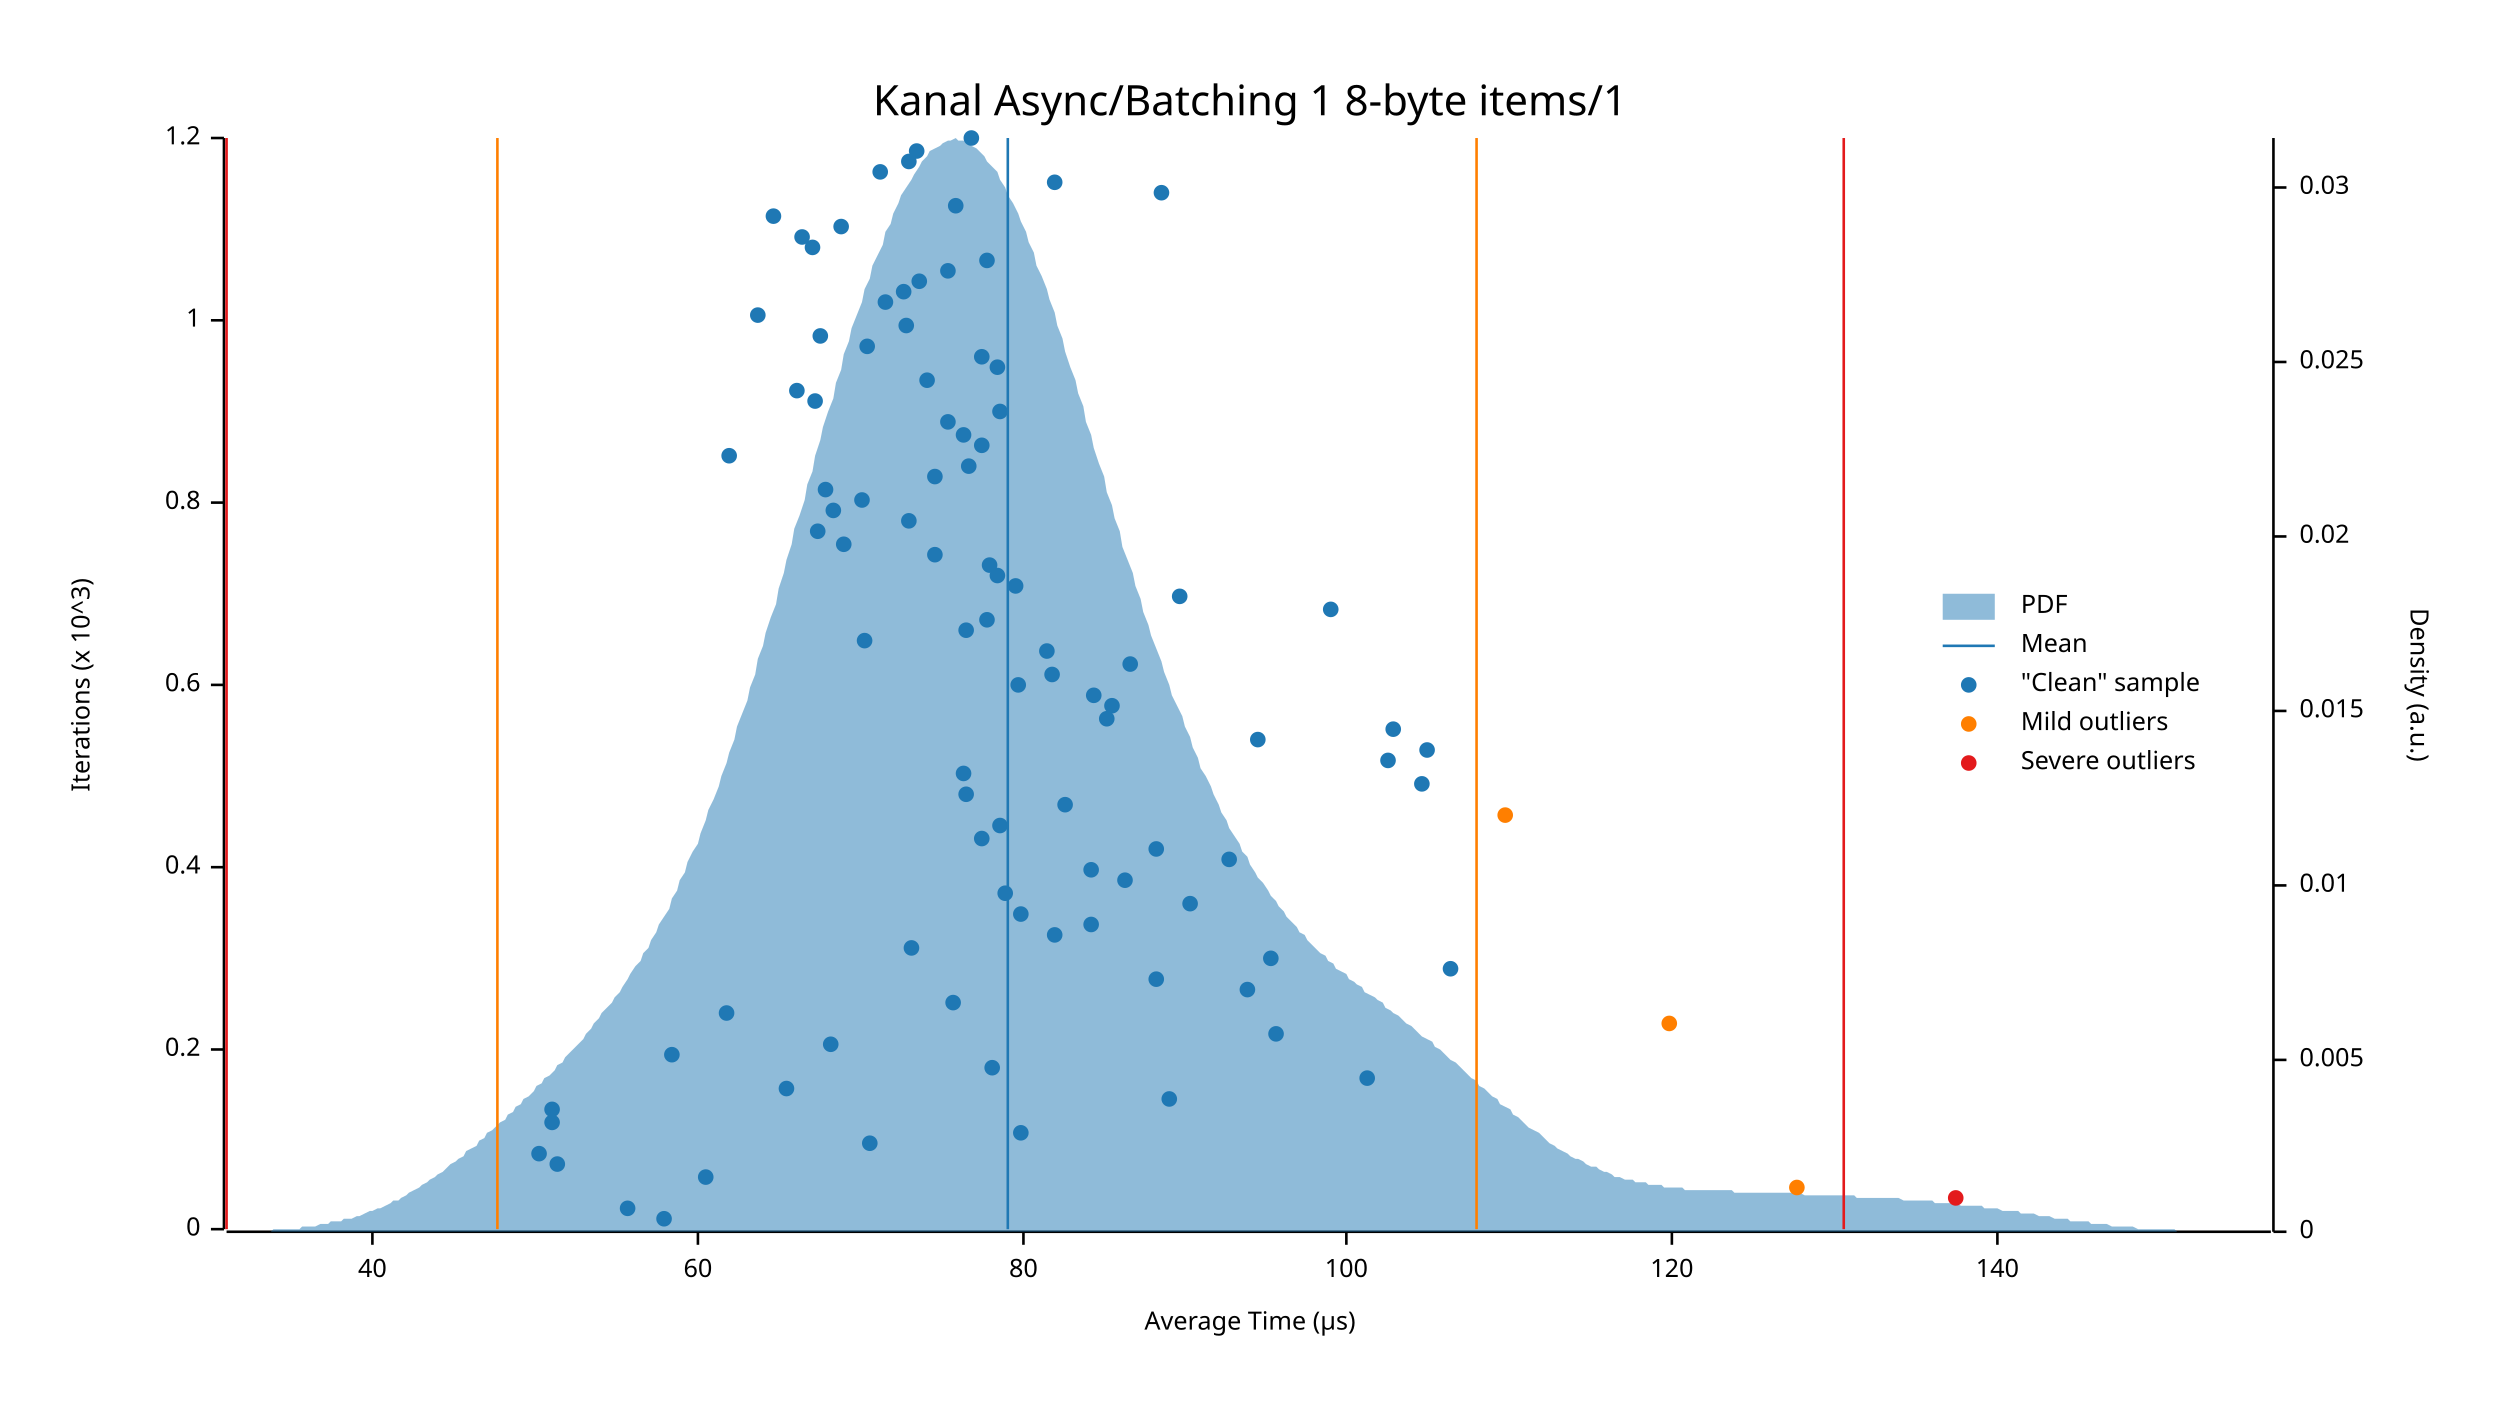
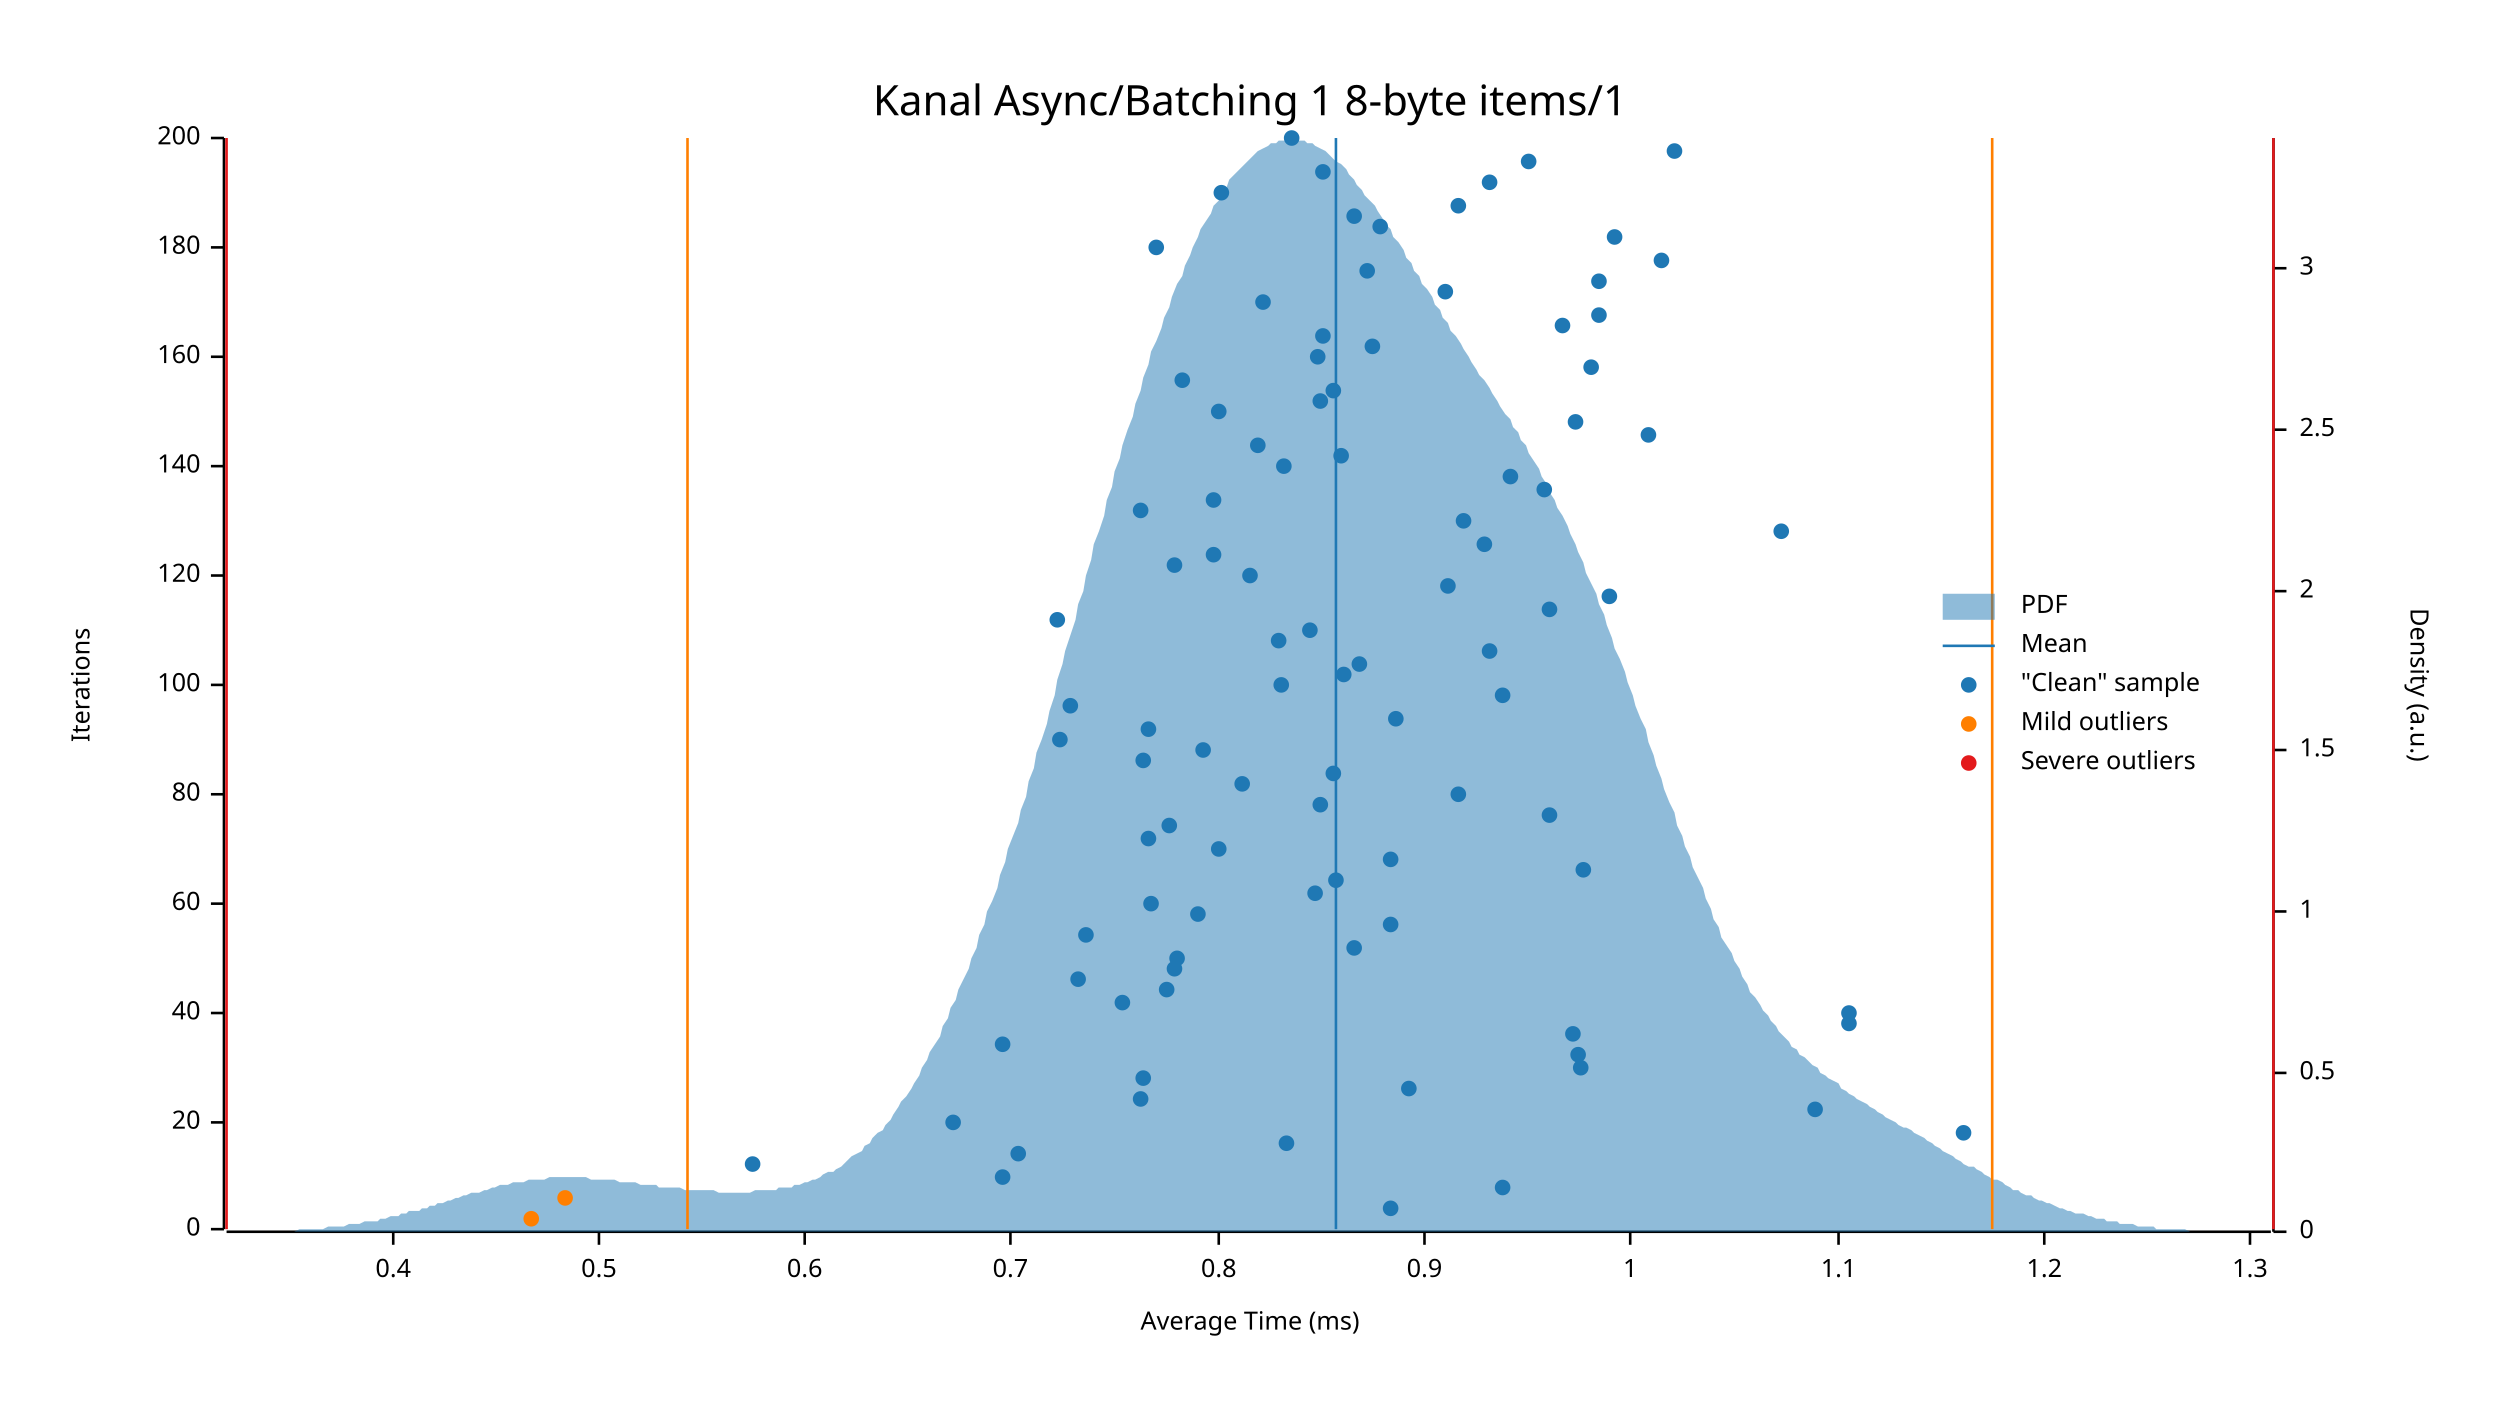
<svg xmlns="http://www.w3.org/2000/svg" width="960" height="540" viewBox="0 0 960 540">
  <text x="480" y="32" dy="0.76em" text-anchor="middle" font-family="sans-serif" font-size="16.129" opacity="1" fill="#000000">
Kanal Async/Batching 1 8-byte items/1
</text>
  <text x="27" y="263" dy="0.76em" text-anchor="middle" font-family="sans-serif" font-size="9.677" opacity="1" fill="#000000" transform="rotate(270, 27, 263)">
- Iterations (x 10^3)
+ Iterations
</text>
  <text x="480" y="513" dy="-0.5ex" text-anchor="middle" font-family="sans-serif" font-size="9.677" opacity="1" fill="#000000">
- Average Time (µs)
+ Average Time (ms)
</text>
  <polyline fill="none" opacity="1" stroke="#000000" stroke-width="1" points="86,53 86,472 " />
  <text x="77" y="472" dy="0.5ex" text-anchor="end" font-family="sans-serif" font-size="9.677" opacity="1" fill="#000000">
0
</text>
  <polyline fill="none" opacity="1" stroke="#000000" stroke-width="1" points="81,472 86,472 " />
-   <text x="77" y="403" dy="0.5ex" text-anchor="end" font-family="sans-serif" font-size="9.677" opacity="1" fill="#000000">
- 0.2
- </text>
-   <polyline fill="none" opacity="1" stroke="#000000" stroke-width="1" points="81,403 86,403 " />
-   <text x="77" y="333" dy="0.5ex" text-anchor="end" font-family="sans-serif" font-size="9.677" opacity="1" fill="#000000">
- 0.4
- </text>
-   <polyline fill="none" opacity="1" stroke="#000000" stroke-width="1" points="81,333 86,333 " />
+   <text x="77" y="431" dy="0.5ex" text-anchor="end" font-family="sans-serif" font-size="9.677" opacity="1" fill="#000000">
+ 20
+ </text>
+   <polyline fill="none" opacity="1" stroke="#000000" stroke-width="1" points="81,431 86,431 " />
+   <text x="77" y="389" dy="0.5ex" text-anchor="end" font-family="sans-serif" font-size="9.677" opacity="1" fill="#000000">
+ 40
+ </text>
+   <polyline fill="none" opacity="1" stroke="#000000" stroke-width="1" points="81,389 86,389 " />
+   <text x="77" y="347" dy="0.5ex" text-anchor="end" font-family="sans-serif" font-size="9.677" opacity="1" fill="#000000">
+ 60
+ </text>
+   <polyline fill="none" opacity="1" stroke="#000000" stroke-width="1" points="81,347 86,347 " />
+   <text x="77" y="305" dy="0.5ex" text-anchor="end" font-family="sans-serif" font-size="9.677" opacity="1" fill="#000000">
+ 80
+ </text>
+   <polyline fill="none" opacity="1" stroke="#000000" stroke-width="1" points="81,305 86,305 " />
  <text x="77" y="263" dy="0.5ex" text-anchor="end" font-family="sans-serif" font-size="9.677" opacity="1" fill="#000000">
- 0.6
+ 100
</text>
  <polyline fill="none" opacity="1" stroke="#000000" stroke-width="1" points="81,263 86,263 " />
-   <text x="77" y="193" dy="0.5ex" text-anchor="end" font-family="sans-serif" font-size="9.677" opacity="1" fill="#000000">
- 0.8
- </text>
-   <polyline fill="none" opacity="1" stroke="#000000" stroke-width="1" points="81,193 86,193 " />
-   <text x="77" y="123" dy="0.5ex" text-anchor="end" font-family="sans-serif" font-size="9.677" opacity="1" fill="#000000">
- 1
- </text>
-   <polyline fill="none" opacity="1" stroke="#000000" stroke-width="1" points="81,123 86,123 " />
+   <text x="77" y="221" dy="0.5ex" text-anchor="end" font-family="sans-serif" font-size="9.677" opacity="1" fill="#000000">
+ 120
+ </text>
+   <polyline fill="none" opacity="1" stroke="#000000" stroke-width="1" points="81,221 86,221 " />
+   <text x="77" y="179" dy="0.5ex" text-anchor="end" font-family="sans-serif" font-size="9.677" opacity="1" fill="#000000">
+ 140
+ </text>
+   <polyline fill="none" opacity="1" stroke="#000000" stroke-width="1" points="81,179 86,179 " />
+   <text x="77" y="137" dy="0.5ex" text-anchor="end" font-family="sans-serif" font-size="9.677" opacity="1" fill="#000000">
+ 160
+ </text>
+   <polyline fill="none" opacity="1" stroke="#000000" stroke-width="1" points="81,137 86,137 " />
+   <text x="77" y="95" dy="0.5ex" text-anchor="end" font-family="sans-serif" font-size="9.677" opacity="1" fill="#000000">
+ 180
+ </text>
+   <polyline fill="none" opacity="1" stroke="#000000" stroke-width="1" points="81,95 86,95 " />
  <text x="77" y="53" dy="0.5ex" text-anchor="end" font-family="sans-serif" font-size="9.677" opacity="1" fill="#000000">
- 1.2
+ 200
</text>
  <polyline fill="none" opacity="1" stroke="#000000" stroke-width="1" points="81,53 86,53 " />
  <polyline fill="none" opacity="1" stroke="#000000" stroke-width="1" points="87,473 872,473 " />
-   <text x="143" y="483" dy="0.76em" text-anchor="middle" font-family="sans-serif" font-size="9.677" opacity="1" fill="#000000">
- 40
- </text>
-   <polyline fill="none" opacity="1" stroke="#000000" stroke-width="1" points="143,473 143,478 " />
-   <text x="268" y="483" dy="0.76em" text-anchor="middle" font-family="sans-serif" font-size="9.677" opacity="1" fill="#000000">
- 60
- </text>
-   <polyline fill="none" opacity="1" stroke="#000000" stroke-width="1" points="268,473 268,478 " />
-   <text x="393" y="483" dy="0.76em" text-anchor="middle" font-family="sans-serif" font-size="9.677" opacity="1" fill="#000000">
- 80
- </text>
-   <polyline fill="none" opacity="1" stroke="#000000" stroke-width="1" points="393,473 393,478 " />
-   <text x="517" y="483" dy="0.76em" text-anchor="middle" font-family="sans-serif" font-size="9.677" opacity="1" fill="#000000">
- 100
- </text>
-   <polyline fill="none" opacity="1" stroke="#000000" stroke-width="1" points="517,473 517,478 " />
-   <text x="642" y="483" dy="0.76em" text-anchor="middle" font-family="sans-serif" font-size="9.677" opacity="1" fill="#000000">
- 120
- </text>
-   <polyline fill="none" opacity="1" stroke="#000000" stroke-width="1" points="642,473 642,478 " />
-   <text x="767" y="483" dy="0.76em" text-anchor="middle" font-family="sans-serif" font-size="9.677" opacity="1" fill="#000000">
- 140
- </text>
-   <polyline fill="none" opacity="1" stroke="#000000" stroke-width="1" points="767,473 767,478 " />
+   <text x="151" y="483" dy="0.76em" text-anchor="middle" font-family="sans-serif" font-size="9.677" opacity="1" fill="#000000">
+ 0.4
+ </text>
+   <polyline fill="none" opacity="1" stroke="#000000" stroke-width="1" points="151,473 151,478 " />
+   <text x="230" y="483" dy="0.76em" text-anchor="middle" font-family="sans-serif" font-size="9.677" opacity="1" fill="#000000">
+ 0.5
+ </text>
+   <polyline fill="none" opacity="1" stroke="#000000" stroke-width="1" points="230,473 230,478 " />
+   <text x="309" y="483" dy="0.76em" text-anchor="middle" font-family="sans-serif" font-size="9.677" opacity="1" fill="#000000">
+ 0.6
+ </text>
+   <polyline fill="none" opacity="1" stroke="#000000" stroke-width="1" points="309,473 309,478 " />
+   <text x="388" y="483" dy="0.76em" text-anchor="middle" font-family="sans-serif" font-size="9.677" opacity="1" fill="#000000">
+ 0.7
+ </text>
+   <polyline fill="none" opacity="1" stroke="#000000" stroke-width="1" points="388,473 388,478 " />
+   <text x="468" y="483" dy="0.76em" text-anchor="middle" font-family="sans-serif" font-size="9.677" opacity="1" fill="#000000">
+ 0.8
+ </text>
+   <polyline fill="none" opacity="1" stroke="#000000" stroke-width="1" points="468,473 468,478 " />
+   <text x="547" y="483" dy="0.76em" text-anchor="middle" font-family="sans-serif" font-size="9.677" opacity="1" fill="#000000">
+ 0.9
+ </text>
+   <polyline fill="none" opacity="1" stroke="#000000" stroke-width="1" points="547,473 547,478 " />
+   <text x="626" y="483" dy="0.76em" text-anchor="middle" font-family="sans-serif" font-size="9.677" opacity="1" fill="#000000">
+ 1
+ </text>
+   <polyline fill="none" opacity="1" stroke="#000000" stroke-width="1" points="626,473 626,478 " />
+   <text x="706" y="483" dy="0.76em" text-anchor="middle" font-family="sans-serif" font-size="9.677" opacity="1" fill="#000000">
+ 1.1
+ </text>
+   <polyline fill="none" opacity="1" stroke="#000000" stroke-width="1" points="706,473 706,478 " />
+   <text x="785" y="483" dy="0.76em" text-anchor="middle" font-family="sans-serif" font-size="9.677" opacity="1" fill="#000000">
+ 1.2
+ </text>
+   <polyline fill="none" opacity="1" stroke="#000000" stroke-width="1" points="785,473 785,478 " />
+   <text x="864" y="483" dy="0.76em" text-anchor="middle" font-family="sans-serif" font-size="9.677" opacity="1" fill="#000000">
+ 1.3
+ </text>
+   <polyline fill="none" opacity="1" stroke="#000000" stroke-width="1" points="864,473 864,478 " />
  <text x="933" y="263" dy="0.76em" text-anchor="middle" font-family="sans-serif" font-size="9.677" opacity="1" fill="#000000" transform="rotate(90, 933, 263)">
Density (a.u.)
</text>
  <polyline fill="none" opacity="1" stroke="#000000" stroke-width="1" points="873,53 873,473 " />
  <text x="883" y="473" dy="0.5ex" text-anchor="start" font-family="sans-serif" font-size="9.677" opacity="1" fill="#000000">
0
</text>
  <polyline fill="none" opacity="1" stroke="#000000" stroke-width="1" points="873,473 878,473 " />
-   <text x="883" y="407" dy="0.5ex" text-anchor="start" font-family="sans-serif" font-size="9.677" opacity="1" fill="#000000">
- 0.005
- </text>
-   <polyline fill="none" opacity="1" stroke="#000000" stroke-width="1" points="873,407 878,407 " />
-   <text x="883" y="340" dy="0.5ex" text-anchor="start" font-family="sans-serif" font-size="9.677" opacity="1" fill="#000000">
- 0.01
- </text>
-   <polyline fill="none" opacity="1" stroke="#000000" stroke-width="1" points="873,340 878,340 " />
-   <text x="883" y="273" dy="0.5ex" text-anchor="start" font-family="sans-serif" font-size="9.677" opacity="1" fill="#000000">
- 0.015
- </text>
-   <polyline fill="none" opacity="1" stroke="#000000" stroke-width="1" points="873,273 878,273 " />
-   <text x="883" y="206" dy="0.5ex" text-anchor="start" font-family="sans-serif" font-size="9.677" opacity="1" fill="#000000">
- 0.02
- </text>
-   <polyline fill="none" opacity="1" stroke="#000000" stroke-width="1" points="873,206 878,206 " />
-   <text x="883" y="139" dy="0.5ex" text-anchor="start" font-family="sans-serif" font-size="9.677" opacity="1" fill="#000000">
- 0.025
- </text>
-   <polyline fill="none" opacity="1" stroke="#000000" stroke-width="1" points="873,139 878,139 " />
-   <text x="883" y="72" dy="0.5ex" text-anchor="start" font-family="sans-serif" font-size="9.677" opacity="1" fill="#000000">
- 0.03
- </text>
-   <polyline fill="none" opacity="1" stroke="#000000" stroke-width="1" points="873,72 878,72 " />
-   <polygon opacity="0.5" fill="#1F78B4" points="87,473 88,473 90,473 91,473 93,473 94,473 96,473 98,473 99,473 101,473 102,473 104,473 105,472 107,472 109,472 110,472 112,472 113,472 115,472 116,471 118,471 120,471 121,471 123,470 124,470 126,470 127,469 129,469 131,469 132,468 134,468 135,468 137,467 138,467 140,466 142,465 143,465 145,464 146,464 148,463 150,462 151,461 153,461 154,460 156,459 157,458 159,457 161,456 162,455 164,454 165,453 167,452 168,451 170,450 172,448 173,447 175,446 176,445 178,444 179,442 181,441 183,440 184,438 186,437 187,435 189,434 190,433 192,431 194,430 195,428 197,427 198,425 200,424 201,422 203,421 205,419 206,417 208,416 209,414 211,413 213,411 214,409 216,408 217,406 219,404 220,403 222,401 224,399 225,397 227,395 228,393 230,391 231,389 233,387 235,385 236,383 238,381 239,379 241,376 242,374 244,371 246,369 247,366 249,364 250,361 252,358 253,355 255,352 257,349 258,345 260,342 261,338 263,335 264,331 266,327 268,324 269,320 271,315 272,311 274,307 276,302 277,298 279,293 280,289 282,284 283,279 285,274 287,269 288,264 290,259 291,253 293,248 294,243 296,237 298,232 299,226 301,220 302,215 304,209 305,203 307,198 309,192 310,186 312,181 313,175 315,169 316,164 318,158 320,153 321,147 323,142 324,136 326,131 327,126 329,121 331,116 332,111 334,107 335,102 337,98 339,94 340,89 342,86 343,82 345,78 346,75 348,72 350,69 351,67 353,64 354,62 356,60 357,58 359,57 361,56 362,55 364,54 365,54 367,53 368,54 370,54 372,55 373,56 375,57 376,58 378,60 379,62 381,64 383,66 384,69 386,72 387,75 389,78 391,82 392,85 394,89 395,93 397,97 398,102 400,106 402,111 403,115 405,120 406,125 408,130 409,135 411,141 413,146 414,151 416,156 417,162 419,167 420,172 422,178 424,183 425,189 427,194 428,199 430,204 431,210 433,215 435,220 436,225 438,230 439,235 441,240 442,244 444,249 446,254 447,258 449,263 450,267 452,271 454,275 455,279 457,283 458,287 460,291 461,295 463,298 465,302 466,305 468,309 469,312 471,315 472,318 474,321 476,324 477,327 479,329 480,332 482,335 483,337 485,339 487,342 488,344 490,346 491,348 493,350 494,352 496,354 498,356 499,358 501,359 502,361 504,363 505,364 507,366 509,367 510,369 512,370 513,372 515,373 517,374 518,376 520,377 521,378 523,379 524,381 526,382 528,383 529,384 531,385 532,387 534,388 535,389 537,390 539,392 540,393 542,394 543,395 545,397 546,398 548,399 550,400 551,402 553,403 554,404 556,406 557,407 559,408 561,410 562,411 564,413 565,414 567,415 568,417 570,418 572,420 573,421 575,422 576,424 578,425 580,426 581,428 583,429 584,430 586,432 587,433 589,434 591,435 592,436 594,438 595,439 597,440 598,441 600,442 602,443 603,444 605,445 606,445 608,446 609,447 611,448 613,448 614,449 616,450 617,450 619,451 620,452 622,452 624,453 625,453 627,453 628,454 630,454 632,454 633,455 635,455 636,455 638,455 639,456 641,456 643,456 644,456 646,456 647,457 649,457 650,457 652,457 654,457 655,457 657,457 658,457 660,457 661,457 663,457 665,457 666,458 668,458 669,458 671,458 672,458 674,458 676,458 677,458 679,458 680,458 682,458 683,458 685,458 687,458 688,458 690,458 691,458 693,459 695,459 696,459 698,459 699,459 701,459 702,459 704,459 706,459 707,459 709,459 710,459 712,459 713,460 715,460 717,460 718,460 720,460 721,460 723,460 724,460 726,460 728,460 729,460 731,461 732,461 734,461 735,461 737,461 739,461 740,461 742,461 743,462 745,462 746,462 748,462 750,462 751,462 753,463 754,463 756,463 758,463 759,463 761,463 762,464 764,464 765,464 767,464 769,465 770,465 772,465 773,465 775,465 776,466 778,466 780,466 781,466 783,467 784,467 786,467 787,467 789,468 791,468 792,468 794,468 795,469 797,469 798,469 800,469 802,469 803,470 805,470 806,470 808,470 809,470 811,471 813,471 814,471 816,471 817,471 819,471 821,472 822,472 824,472 825,472 827,472 828,472 830,472 832,472 833,472 835,472 836,473 838,473 839,473 841,473 843,473 844,473 846,473 847,473 849,473 850,473 852,473 854,473 855,473 857,473 858,473 860,473 861,473 863,473 865,473 866,473 868,473 869,473 871,473 873,473 873,473 87,473 " />
-   <polyline fill="none" opacity="1" stroke="#1F78B4" stroke-width="1" points="387,472 387,53 " />
-   <polyline fill="none" opacity="1" stroke="#FF7F00" stroke-width="1" points="191,472 191,53 " />
-   <polyline fill="none" opacity="1" stroke="#FF7F00" stroke-width="1" points="567,472 567,53 " />
+   <text x="883" y="412" dy="0.5ex" text-anchor="start" font-family="sans-serif" font-size="9.677" opacity="1" fill="#000000">
+ 0.5
+ </text>
+   <polyline fill="none" opacity="1" stroke="#000000" stroke-width="1" points="873,412 878,412 " />
+   <text x="883" y="350" dy="0.5ex" text-anchor="start" font-family="sans-serif" font-size="9.677" opacity="1" fill="#000000">
+ 1
+ </text>
+   <polyline fill="none" opacity="1" stroke="#000000" stroke-width="1" points="873,350 878,350 " />
+   <text x="883" y="288" dy="0.5ex" text-anchor="start" font-family="sans-serif" font-size="9.677" opacity="1" fill="#000000">
+ 1.5
+ </text>
+   <polyline fill="none" opacity="1" stroke="#000000" stroke-width="1" points="873,288 878,288 " />
+   <text x="883" y="227" dy="0.5ex" text-anchor="start" font-family="sans-serif" font-size="9.677" opacity="1" fill="#000000">
+ 2
+ </text>
+   <polyline fill="none" opacity="1" stroke="#000000" stroke-width="1" points="873,227 878,227 " />
+   <text x="883" y="165" dy="0.5ex" text-anchor="start" font-family="sans-serif" font-size="9.677" opacity="1" fill="#000000">
+ 2.5
+ </text>
+   <polyline fill="none" opacity="1" stroke="#000000" stroke-width="1" points="873,165 878,165 " />
+   <text x="883" y="103" dy="0.5ex" text-anchor="start" font-family="sans-serif" font-size="9.677" opacity="1" fill="#000000">
+ 3
+ </text>
+   <polyline fill="none" opacity="1" stroke="#000000" stroke-width="1" points="873,103 878,103 " />
+   <polygon opacity="0.5" fill="#1F78B4" points="87,473 88,473 90,473 91,473 93,473 94,473 96,473 98,473 99,473 101,473 102,473 104,473 105,473 107,473 109,473 110,473 112,473 113,473 115,472 116,472 118,472 120,472 121,472 123,472 124,472 126,471 127,471 129,471 131,471 132,471 134,470 135,470 137,470 138,470 140,469 142,469 143,469 145,469 146,468 148,468 150,467 151,467 153,467 154,466 156,466 157,465 159,465 161,465 162,464 164,464 165,463 167,463 168,462 170,462 172,461 173,461 175,460 176,460 178,459 179,459 181,458 183,458 184,458 186,457 187,457 189,456 190,456 192,455 194,455 195,455 197,454 198,454 200,454 201,454 203,453 205,453 206,453 208,453 209,453 211,452 213,452 214,452 216,452 217,452 219,452 220,452 222,452 224,452 225,452 227,453 228,453 230,453 231,453 233,453 235,453 236,453 238,454 239,454 241,454 242,454 244,454 246,455 247,455 249,455 250,455 252,455 253,456 255,456 257,456 258,456 260,456 261,456 263,457 264,457 266,457 268,457 269,457 271,457 272,457 274,457 276,458 277,458 279,458 280,458 282,458 283,458 285,458 287,458 288,458 290,457 291,457 293,457 294,457 296,457 298,457 299,456 301,456 302,456 304,456 305,455 307,455 309,454 310,454 312,453 313,453 315,452 316,451 318,450 320,450 321,449 323,448 324,447 326,445 327,444 329,443 331,442 332,440 334,439 335,437 337,435 339,434 340,432 342,430 343,428 345,425 346,423 348,421 350,418 351,416 353,413 354,410 356,407 357,404 359,401 361,398 362,394 364,391 365,387 367,384 368,380 370,376 372,372 373,368 375,364 376,359 378,355 379,350 381,346 383,341 384,336 386,331 387,326 389,321 391,316 392,311 394,306 395,300 397,295 398,289 400,284 402,278 403,273 405,267 406,261 408,255 409,250 411,244 413,238 414,232 416,227 417,221 419,215 420,209 422,204 424,198 425,192 427,187 428,181 430,176 431,171 433,165 435,160 436,155 438,150 439,145 441,140 442,135 444,131 446,126 447,122 449,118 450,114 452,109 454,106 455,102 457,98 458,95 460,91 461,88 463,85 465,82 466,79 468,77 469,74 471,72 472,69 474,67 476,65 477,64 479,62 480,61 482,59 483,58 485,57 487,56 488,55 490,55 491,54 493,54 494,54 496,53 498,54 499,54 501,54 502,55 504,55 505,56 507,57 509,58 510,59 512,61 513,62 515,63 517,65 518,67 520,69 521,71 523,73 524,75 526,77 528,79 529,81 531,84 532,86 534,88 535,91 537,93 539,96 540,99 542,101 543,104 545,106 546,109 548,111 550,114 551,117 553,119 554,122 556,124 557,127 559,129 561,132 562,134 564,137 565,139 567,142 568,144 570,146 572,149 573,151 575,154 576,156 578,159 580,161 581,164 583,166 584,169 586,171 587,174 589,177 591,180 592,183 594,186 595,189 597,192 598,195 600,198 602,202 603,205 605,209 606,212 608,216 609,220 611,224 613,228 614,232 616,236 617,240 619,245 620,249 622,253 624,258 625,262 627,267 628,271 630,276 632,280 633,285 635,290 636,294 638,299 639,303 641,308 643,312 644,317 646,321 647,325 649,329 650,333 652,337 654,341 655,345 657,349 658,353 660,356 661,360 663,363 665,366 666,369 668,372 669,375 671,378 672,381 674,383 676,386 677,388 679,390 680,392 682,394 683,396 685,398 687,400 688,402 690,403 691,405 693,406 695,408 696,409 698,410 699,412 701,413 702,414 704,415 706,416 707,418 709,419 710,420 712,421 713,422 715,423 717,424 718,425 720,426 721,427 723,428 724,429 726,430 728,431 729,432 731,433 732,433 734,434 735,435 737,436 739,437 740,438 742,439 743,440 745,441 746,442 748,443 750,444 751,445 753,446 754,447 756,448 758,448 759,449 761,450 762,451 764,452 765,453 767,453 769,454 770,455 772,456 773,457 775,457 776,458 778,459 780,459 781,460 783,461 784,461 786,462 787,462 789,463 791,464 792,464 794,465 795,465 797,466 798,466 800,466 802,467 803,467 805,468 806,468 808,468 809,469 811,469 813,469 814,470 816,470 817,470 819,470 821,471 822,471 824,471 825,471 827,471 828,472 830,472 832,472 833,472 835,472 836,472 838,472 839,472 841,473 843,473 844,473 846,473 847,473 849,473 850,473 852,473 854,473 855,473 857,473 858,473 860,473 861,473 863,473 865,473 866,473 868,473 869,473 871,473 873,473 873,473 87,473 " />
+   <polyline fill="none" opacity="1" stroke="#1F78B4" stroke-width="1" points="513,472 513,53 " />
+   <polyline fill="none" opacity="1" stroke="#FF7F00" stroke-width="1" points="264,472 264,53 " />
+   <polyline fill="none" opacity="1" stroke="#FF7F00" stroke-width="1" points="765,472 765,53 " />
  <polyline fill="none" opacity="1" stroke="#E31A1C" stroke-width="1" points="87,472 87,53 " />
-   <polyline fill="none" opacity="1" stroke="#E31A1C" stroke-width="1" points="708,472 708,53 " />
-   <circle cx="255" cy="468" r="3" opacity="1" fill="#1F78B4" stroke="none" stroke-width="1" />
-   <circle cx="241" cy="464" r="3" opacity="1" fill="#1F78B4" stroke="none" stroke-width="1" />
-   <circle cx="271" cy="452" r="3" opacity="1" fill="#1F78B4" stroke="none" stroke-width="1" />
-   <circle cx="214" cy="447" r="3" opacity="1" fill="#1F78B4" stroke="none" stroke-width="1" />
-   <circle cx="207" cy="443" r="3" opacity="1" fill="#1F78B4" stroke="none" stroke-width="1" />
-   <circle cx="334" cy="439" r="3" opacity="1" fill="#1F78B4" stroke="none" stroke-width="1" />
-   <circle cx="392" cy="435" r="3" opacity="1" fill="#1F78B4" stroke="none" stroke-width="1" />
-   <circle cx="212" cy="431" r="3" opacity="1" fill="#1F78B4" stroke="none" stroke-width="1" />
-   <circle cx="212" cy="426" r="3" opacity="1" fill="#1F78B4" stroke="none" stroke-width="1" />
-   <circle cx="449" cy="422" r="3" opacity="1" fill="#1F78B4" stroke="none" stroke-width="1" />
-   <circle cx="302" cy="418" r="3" opacity="1" fill="#1F78B4" stroke="none" stroke-width="1" />
-   <circle cx="525" cy="414" r="3" opacity="1" fill="#1F78B4" stroke="none" stroke-width="1" />
-   <circle cx="381" cy="410" r="3" opacity="1" fill="#1F78B4" stroke="none" stroke-width="1" />
-   <circle cx="258" cy="405" r="3" opacity="1" fill="#1F78B4" stroke="none" stroke-width="1" />
-   <circle cx="319" cy="401" r="3" opacity="1" fill="#1F78B4" stroke="none" stroke-width="1" />
-   <circle cx="490" cy="397" r="3" opacity="1" fill="#1F78B4" stroke="none" stroke-width="1" />
-   <circle cx="279" cy="389" r="3" opacity="1" fill="#1F78B4" stroke="none" stroke-width="1" />
-   <circle cx="366" cy="385" r="3" opacity="1" fill="#1F78B4" stroke="none" stroke-width="1" />
-   <circle cx="479" cy="380" r="3" opacity="1" fill="#1F78B4" stroke="none" stroke-width="1" />
-   <circle cx="444" cy="376" r="3" opacity="1" fill="#1F78B4" stroke="none" stroke-width="1" />
-   <circle cx="557" cy="372" r="3" opacity="1" fill="#1F78B4" stroke="none" stroke-width="1" />
-   <circle cx="488" cy="368" r="3" opacity="1" fill="#1F78B4" stroke="none" stroke-width="1" />
-   <circle cx="350" cy="364" r="3" opacity="1" fill="#1F78B4" stroke="none" stroke-width="1" />
-   <circle cx="405" cy="359" r="3" opacity="1" fill="#1F78B4" stroke="none" stroke-width="1" />
-   <circle cx="419" cy="355" r="3" opacity="1" fill="#1F78B4" stroke="none" stroke-width="1" />
-   <circle cx="392" cy="351" r="3" opacity="1" fill="#1F78B4" stroke="none" stroke-width="1" />
-   <circle cx="457" cy="347" r="3" opacity="1" fill="#1F78B4" stroke="none" stroke-width="1" />
-   <circle cx="386" cy="343" r="3" opacity="1" fill="#1F78B4" stroke="none" stroke-width="1" />
-   <circle cx="432" cy="338" r="3" opacity="1" fill="#1F78B4" stroke="none" stroke-width="1" />
-   <circle cx="419" cy="334" r="3" opacity="1" fill="#1F78B4" stroke="none" stroke-width="1" />
-   <circle cx="472" cy="330" r="3" opacity="1" fill="#1F78B4" stroke="none" stroke-width="1" />
-   <circle cx="444" cy="326" r="3" opacity="1" fill="#1F78B4" stroke="none" stroke-width="1" />
-   <circle cx="377" cy="322" r="3" opacity="1" fill="#1F78B4" stroke="none" stroke-width="1" />
-   <circle cx="384" cy="317" r="3" opacity="1" fill="#1F78B4" stroke="none" stroke-width="1" />
-   <circle cx="409" cy="309" r="3" opacity="1" fill="#1F78B4" stroke="none" stroke-width="1" />
-   <circle cx="371" cy="305" r="3" opacity="1" fill="#1F78B4" stroke="none" stroke-width="1" />
-   <circle cx="546" cy="301" r="3" opacity="1" fill="#1F78B4" stroke="none" stroke-width="1" />
-   <circle cx="370" cy="297" r="3" opacity="1" fill="#1F78B4" stroke="none" stroke-width="1" />
-   <circle cx="533" cy="292" r="3" opacity="1" fill="#1F78B4" stroke="none" stroke-width="1" />
-   <circle cx="548" cy="288" r="3" opacity="1" fill="#1F78B4" stroke="none" stroke-width="1" />
-   <circle cx="483" cy="284" r="3" opacity="1" fill="#1F78B4" stroke="none" stroke-width="1" />
-   <circle cx="535" cy="280" r="3" opacity="1" fill="#1F78B4" stroke="none" stroke-width="1" />
-   <circle cx="425" cy="276" r="3" opacity="1" fill="#1F78B4" stroke="none" stroke-width="1" />
-   <circle cx="427" cy="271" r="3" opacity="1" fill="#1F78B4" stroke="none" stroke-width="1" />
-   <circle cx="420" cy="267" r="3" opacity="1" fill="#1F78B4" stroke="none" stroke-width="1" />
-   <circle cx="391" cy="263" r="3" opacity="1" fill="#1F78B4" stroke="none" stroke-width="1" />
-   <circle cx="404" cy="259" r="3" opacity="1" fill="#1F78B4" stroke="none" stroke-width="1" />
-   <circle cx="434" cy="255" r="3" opacity="1" fill="#1F78B4" stroke="none" stroke-width="1" />
-   <circle cx="402" cy="250" r="3" opacity="1" fill="#1F78B4" stroke="none" stroke-width="1" />
-   <circle cx="332" cy="246" r="3" opacity="1" fill="#1F78B4" stroke="none" stroke-width="1" />
-   <circle cx="371" cy="242" r="3" opacity="1" fill="#1F78B4" stroke="none" stroke-width="1" />
-   <circle cx="379" cy="238" r="3" opacity="1" fill="#1F78B4" stroke="none" stroke-width="1" />
-   <circle cx="511" cy="234" r="3" opacity="1" fill="#1F78B4" stroke="none" stroke-width="1" />
-   <circle cx="453" cy="229" r="3" opacity="1" fill="#1F78B4" stroke="none" stroke-width="1" />
-   <circle cx="390" cy="225" r="3" opacity="1" fill="#1F78B4" stroke="none" stroke-width="1" />
-   <circle cx="383" cy="221" r="3" opacity="1" fill="#1F78B4" stroke="none" stroke-width="1" />
-   <circle cx="380" cy="217" r="3" opacity="1" fill="#1F78B4" stroke="none" stroke-width="1" />
-   <circle cx="359" cy="213" r="3" opacity="1" fill="#1F78B4" stroke="none" stroke-width="1" />
-   <circle cx="324" cy="209" r="3" opacity="1" fill="#1F78B4" stroke="none" stroke-width="1" />
-   <circle cx="314" cy="204" r="3" opacity="1" fill="#1F78B4" stroke="none" stroke-width="1" />
-   <circle cx="349" cy="200" r="3" opacity="1" fill="#1F78B4" stroke="none" stroke-width="1" />
-   <circle cx="320" cy="196" r="3" opacity="1" fill="#1F78B4" stroke="none" stroke-width="1" />
-   <circle cx="331" cy="192" r="3" opacity="1" fill="#1F78B4" stroke="none" stroke-width="1" />
-   <circle cx="317" cy="188" r="3" opacity="1" fill="#1F78B4" stroke="none" stroke-width="1" />
-   <circle cx="359" cy="183" r="3" opacity="1" fill="#1F78B4" stroke="none" stroke-width="1" />
-   <circle cx="372" cy="179" r="3" opacity="1" fill="#1F78B4" stroke="none" stroke-width="1" />
-   <circle cx="280" cy="175" r="3" opacity="1" fill="#1F78B4" stroke="none" stroke-width="1" />
-   <circle cx="377" cy="171" r="3" opacity="1" fill="#1F78B4" stroke="none" stroke-width="1" />
-   <circle cx="370" cy="167" r="3" opacity="1" fill="#1F78B4" stroke="none" stroke-width="1" />
-   <circle cx="364" cy="162" r="3" opacity="1" fill="#1F78B4" stroke="none" stroke-width="1" />
-   <circle cx="384" cy="158" r="3" opacity="1" fill="#1F78B4" stroke="none" stroke-width="1" />
-   <circle cx="313" cy="154" r="3" opacity="1" fill="#1F78B4" stroke="none" stroke-width="1" />
-   <circle cx="306" cy="150" r="3" opacity="1" fill="#1F78B4" stroke="none" stroke-width="1" />
-   <circle cx="356" cy="146" r="3" opacity="1" fill="#1F78B4" stroke="none" stroke-width="1" />
-   <circle cx="383" cy="141" r="3" opacity="1" fill="#1F78B4" stroke="none" stroke-width="1" />
-   <circle cx="377" cy="137" r="3" opacity="1" fill="#1F78B4" stroke="none" stroke-width="1" />
-   <circle cx="333" cy="133" r="3" opacity="1" fill="#1F78B4" stroke="none" stroke-width="1" />
-   <circle cx="315" cy="129" r="3" opacity="1" fill="#1F78B4" stroke="none" stroke-width="1" />
-   <circle cx="348" cy="125" r="3" opacity="1" fill="#1F78B4" stroke="none" stroke-width="1" />
-   <circle cx="291" cy="121" r="3" opacity="1" fill="#1F78B4" stroke="none" stroke-width="1" />
-   <circle cx="340" cy="116" r="3" opacity="1" fill="#1F78B4" stroke="none" stroke-width="1" />
-   <circle cx="347" cy="112" r="3" opacity="1" fill="#1F78B4" stroke="none" stroke-width="1" />
-   <circle cx="353" cy="108" r="3" opacity="1" fill="#1F78B4" stroke="none" stroke-width="1" />
-   <circle cx="364" cy="104" r="3" opacity="1" fill="#1F78B4" stroke="none" stroke-width="1" />
-   <circle cx="379" cy="100" r="3" opacity="1" fill="#1F78B4" stroke="none" stroke-width="1" />
-   <circle cx="312" cy="95" r="3" opacity="1" fill="#1F78B4" stroke="none" stroke-width="1" />
-   <circle cx="308" cy="91" r="3" opacity="1" fill="#1F78B4" stroke="none" stroke-width="1" />
-   <circle cx="323" cy="87" r="3" opacity="1" fill="#1F78B4" stroke="none" stroke-width="1" />
-   <circle cx="297" cy="83" r="3" opacity="1" fill="#1F78B4" stroke="none" stroke-width="1" />
-   <circle cx="367" cy="79" r="3" opacity="1" fill="#1F78B4" stroke="none" stroke-width="1" />
-   <circle cx="446" cy="74" r="3" opacity="1" fill="#1F78B4" stroke="none" stroke-width="1" />
-   <circle cx="405" cy="70" r="3" opacity="1" fill="#1F78B4" stroke="none" stroke-width="1" />
-   <circle cx="338" cy="66" r="3" opacity="1" fill="#1F78B4" stroke="none" stroke-width="1" />
-   <circle cx="349" cy="62" r="3" opacity="1" fill="#1F78B4" stroke="none" stroke-width="1" />
-   <circle cx="352" cy="58" r="3" opacity="1" fill="#1F78B4" stroke="none" stroke-width="1" />
-   <circle cx="373" cy="53" r="3" opacity="1" fill="#1F78B4" stroke="none" stroke-width="1" />
-   <circle cx="690" cy="456" r="3" opacity="1" fill="#FF7F00" stroke="none" stroke-width="1" />
-   <circle cx="641" cy="393" r="3" opacity="1" fill="#FF7F00" stroke="none" stroke-width="1" />
-   <circle cx="578" cy="313" r="3" opacity="1" fill="#FF7F00" stroke="none" stroke-width="1" />
-   <circle cx="751" cy="460" r="3" opacity="1" fill="#E31A1C" stroke="none" stroke-width="1" />
+   <polyline fill="none" opacity="1" stroke="#E31A1C" stroke-width="1" points="873,472 873,53 " />
+   <circle cx="534" cy="464" r="3" opacity="1" fill="#1F78B4" stroke="none" stroke-width="1" />
+   <circle cx="577" cy="456" r="3" opacity="1" fill="#1F78B4" stroke="none" stroke-width="1" />
+   <circle cx="385" cy="452" r="3" opacity="1" fill="#1F78B4" stroke="none" stroke-width="1" />
+   <circle cx="289" cy="447" r="3" opacity="1" fill="#1F78B4" stroke="none" stroke-width="1" />
+   <circle cx="391" cy="443" r="3" opacity="1" fill="#1F78B4" stroke="none" stroke-width="1" />
+   <circle cx="494" cy="439" r="3" opacity="1" fill="#1F78B4" stroke="none" stroke-width="1" />
+   <circle cx="754" cy="435" r="3" opacity="1" fill="#1F78B4" stroke="none" stroke-width="1" />
+   <circle cx="366" cy="431" r="3" opacity="1" fill="#1F78B4" stroke="none" stroke-width="1" />
+   <circle cx="697" cy="426" r="3" opacity="1" fill="#1F78B4" stroke="none" stroke-width="1" />
+   <circle cx="438" cy="422" r="3" opacity="1" fill="#1F78B4" stroke="none" stroke-width="1" />
+   <circle cx="541" cy="418" r="3" opacity="1" fill="#1F78B4" stroke="none" stroke-width="1" />
+   <circle cx="439" cy="414" r="3" opacity="1" fill="#1F78B4" stroke="none" stroke-width="1" />
+   <circle cx="607" cy="410" r="3" opacity="1" fill="#1F78B4" stroke="none" stroke-width="1" />
+   <circle cx="606" cy="405" r="3" opacity="1" fill="#1F78B4" stroke="none" stroke-width="1" />
+   <circle cx="385" cy="401" r="3" opacity="1" fill="#1F78B4" stroke="none" stroke-width="1" />
+   <circle cx="604" cy="397" r="3" opacity="1" fill="#1F78B4" stroke="none" stroke-width="1" />
+   <circle cx="710" cy="393" r="3" opacity="1" fill="#1F78B4" stroke="none" stroke-width="1" />
+   <circle cx="710" cy="389" r="3" opacity="1" fill="#1F78B4" stroke="none" stroke-width="1" />
+   <circle cx="431" cy="385" r="3" opacity="1" fill="#1F78B4" stroke="none" stroke-width="1" />
+   <circle cx="448" cy="380" r="3" opacity="1" fill="#1F78B4" stroke="none" stroke-width="1" />
+   <circle cx="414" cy="376" r="3" opacity="1" fill="#1F78B4" stroke="none" stroke-width="1" />
+   <circle cx="451" cy="372" r="3" opacity="1" fill="#1F78B4" stroke="none" stroke-width="1" />
+   <circle cx="452" cy="368" r="3" opacity="1" fill="#1F78B4" stroke="none" stroke-width="1" />
+   <circle cx="520" cy="364" r="3" opacity="1" fill="#1F78B4" stroke="none" stroke-width="1" />
+   <circle cx="417" cy="359" r="3" opacity="1" fill="#1F78B4" stroke="none" stroke-width="1" />
+   <circle cx="534" cy="355" r="3" opacity="1" fill="#1F78B4" stroke="none" stroke-width="1" />
+   <circle cx="460" cy="351" r="3" opacity="1" fill="#1F78B4" stroke="none" stroke-width="1" />
+   <circle cx="442" cy="347" r="3" opacity="1" fill="#1F78B4" stroke="none" stroke-width="1" />
+   <circle cx="505" cy="343" r="3" opacity="1" fill="#1F78B4" stroke="none" stroke-width="1" />
+   <circle cx="513" cy="338" r="3" opacity="1" fill="#1F78B4" stroke="none" stroke-width="1" />
+   <circle cx="608" cy="334" r="3" opacity="1" fill="#1F78B4" stroke="none" stroke-width="1" />
+   <circle cx="534" cy="330" r="3" opacity="1" fill="#1F78B4" stroke="none" stroke-width="1" />
+   <circle cx="468" cy="326" r="3" opacity="1" fill="#1F78B4" stroke="none" stroke-width="1" />
+   <circle cx="441" cy="322" r="3" opacity="1" fill="#1F78B4" stroke="none" stroke-width="1" />
+   <circle cx="449" cy="317" r="3" opacity="1" fill="#1F78B4" stroke="none" stroke-width="1" />
+   <circle cx="595" cy="313" r="3" opacity="1" fill="#1F78B4" stroke="none" stroke-width="1" />
+   <circle cx="507" cy="309" r="3" opacity="1" fill="#1F78B4" stroke="none" stroke-width="1" />
+   <circle cx="560" cy="305" r="3" opacity="1" fill="#1F78B4" stroke="none" stroke-width="1" />
+   <circle cx="477" cy="301" r="3" opacity="1" fill="#1F78B4" stroke="none" stroke-width="1" />
+   <circle cx="512" cy="297" r="3" opacity="1" fill="#1F78B4" stroke="none" stroke-width="1" />
+   <circle cx="439" cy="292" r="3" opacity="1" fill="#1F78B4" stroke="none" stroke-width="1" />
+   <circle cx="462" cy="288" r="3" opacity="1" fill="#1F78B4" stroke="none" stroke-width="1" />
+   <circle cx="407" cy="284" r="3" opacity="1" fill="#1F78B4" stroke="none" stroke-width="1" />
+   <circle cx="441" cy="280" r="3" opacity="1" fill="#1F78B4" stroke="none" stroke-width="1" />
+   <circle cx="536" cy="276" r="3" opacity="1" fill="#1F78B4" stroke="none" stroke-width="1" />
+   <circle cx="411" cy="271" r="3" opacity="1" fill="#1F78B4" stroke="none" stroke-width="1" />
+   <circle cx="577" cy="267" r="3" opacity="1" fill="#1F78B4" stroke="none" stroke-width="1" />
+   <circle cx="492" cy="263" r="3" opacity="1" fill="#1F78B4" stroke="none" stroke-width="1" />
+   <circle cx="516" cy="259" r="3" opacity="1" fill="#1F78B4" stroke="none" stroke-width="1" />
+   <circle cx="522" cy="255" r="3" opacity="1" fill="#1F78B4" stroke="none" stroke-width="1" />
+   <circle cx="572" cy="250" r="3" opacity="1" fill="#1F78B4" stroke="none" stroke-width="1" />
+   <circle cx="491" cy="246" r="3" opacity="1" fill="#1F78B4" stroke="none" stroke-width="1" />
+   <circle cx="503" cy="242" r="3" opacity="1" fill="#1F78B4" stroke="none" stroke-width="1" />
+   <circle cx="406" cy="238" r="3" opacity="1" fill="#1F78B4" stroke="none" stroke-width="1" />
+   <circle cx="595" cy="234" r="3" opacity="1" fill="#1F78B4" stroke="none" stroke-width="1" />
+   <circle cx="618" cy="229" r="3" opacity="1" fill="#1F78B4" stroke="none" stroke-width="1" />
+   <circle cx="556" cy="225" r="3" opacity="1" fill="#1F78B4" stroke="none" stroke-width="1" />
+   <circle cx="480" cy="221" r="3" opacity="1" fill="#1F78B4" stroke="none" stroke-width="1" />
+   <circle cx="451" cy="217" r="3" opacity="1" fill="#1F78B4" stroke="none" stroke-width="1" />
+   <circle cx="466" cy="213" r="3" opacity="1" fill="#1F78B4" stroke="none" stroke-width="1" />
+   <circle cx="570" cy="209" r="3" opacity="1" fill="#1F78B4" stroke="none" stroke-width="1" />
+   <circle cx="684" cy="204" r="3" opacity="1" fill="#1F78B4" stroke="none" stroke-width="1" />
+   <circle cx="562" cy="200" r="3" opacity="1" fill="#1F78B4" stroke="none" stroke-width="1" />
+   <circle cx="438" cy="196" r="3" opacity="1" fill="#1F78B4" stroke="none" stroke-width="1" />
+   <circle cx="466" cy="192" r="3" opacity="1" fill="#1F78B4" stroke="none" stroke-width="1" />
+   <circle cx="593" cy="188" r="3" opacity="1" fill="#1F78B4" stroke="none" stroke-width="1" />
+   <circle cx="580" cy="183" r="3" opacity="1" fill="#1F78B4" stroke="none" stroke-width="1" />
+   <circle cx="493" cy="179" r="3" opacity="1" fill="#1F78B4" stroke="none" stroke-width="1" />
+   <circle cx="515" cy="175" r="3" opacity="1" fill="#1F78B4" stroke="none" stroke-width="1" />
+   <circle cx="483" cy="171" r="3" opacity="1" fill="#1F78B4" stroke="none" stroke-width="1" />
+   <circle cx="633" cy="167" r="3" opacity="1" fill="#1F78B4" stroke="none" stroke-width="1" />
+   <circle cx="605" cy="162" r="3" opacity="1" fill="#1F78B4" stroke="none" stroke-width="1" />
+   <circle cx="468" cy="158" r="3" opacity="1" fill="#1F78B4" stroke="none" stroke-width="1" />
+   <circle cx="507" cy="154" r="3" opacity="1" fill="#1F78B4" stroke="none" stroke-width="1" />
+   <circle cx="512" cy="150" r="3" opacity="1" fill="#1F78B4" stroke="none" stroke-width="1" />
+   <circle cx="454" cy="146" r="3" opacity="1" fill="#1F78B4" stroke="none" stroke-width="1" />
+   <circle cx="611" cy="141" r="3" opacity="1" fill="#1F78B4" stroke="none" stroke-width="1" />
+   <circle cx="506" cy="137" r="3" opacity="1" fill="#1F78B4" stroke="none" stroke-width="1" />
+   <circle cx="527" cy="133" r="3" opacity="1" fill="#1F78B4" stroke="none" stroke-width="1" />
+   <circle cx="508" cy="129" r="3" opacity="1" fill="#1F78B4" stroke="none" stroke-width="1" />
+   <circle cx="600" cy="125" r="3" opacity="1" fill="#1F78B4" stroke="none" stroke-width="1" />
+   <circle cx="614" cy="121" r="3" opacity="1" fill="#1F78B4" stroke="none" stroke-width="1" />
+   <circle cx="485" cy="116" r="3" opacity="1" fill="#1F78B4" stroke="none" stroke-width="1" />
+   <circle cx="555" cy="112" r="3" opacity="1" fill="#1F78B4" stroke="none" stroke-width="1" />
+   <circle cx="614" cy="108" r="3" opacity="1" fill="#1F78B4" stroke="none" stroke-width="1" />
+   <circle cx="525" cy="104" r="3" opacity="1" fill="#1F78B4" stroke="none" stroke-width="1" />
+   <circle cx="638" cy="100" r="3" opacity="1" fill="#1F78B4" stroke="none" stroke-width="1" />
+   <circle cx="444" cy="95" r="3" opacity="1" fill="#1F78B4" stroke="none" stroke-width="1" />
+   <circle cx="620" cy="91" r="3" opacity="1" fill="#1F78B4" stroke="none" stroke-width="1" />
+   <circle cx="530" cy="87" r="3" opacity="1" fill="#1F78B4" stroke="none" stroke-width="1" />
+   <circle cx="520" cy="83" r="3" opacity="1" fill="#1F78B4" stroke="none" stroke-width="1" />
+   <circle cx="560" cy="79" r="3" opacity="1" fill="#1F78B4" stroke="none" stroke-width="1" />
+   <circle cx="469" cy="74" r="3" opacity="1" fill="#1F78B4" stroke="none" stroke-width="1" />
+   <circle cx="572" cy="70" r="3" opacity="1" fill="#1F78B4" stroke="none" stroke-width="1" />
+   <circle cx="508" cy="66" r="3" opacity="1" fill="#1F78B4" stroke="none" stroke-width="1" />
+   <circle cx="587" cy="62" r="3" opacity="1" fill="#1F78B4" stroke="none" stroke-width="1" />
+   <circle cx="643" cy="58" r="3" opacity="1" fill="#1F78B4" stroke="none" stroke-width="1" />
+   <circle cx="496" cy="53" r="3" opacity="1" fill="#1F78B4" stroke="none" stroke-width="1" />
+   <circle cx="204" cy="468" r="3" opacity="1" fill="#FF7F00" stroke="none" stroke-width="1" />
+   <circle cx="217" cy="460" r="3" opacity="1" fill="#FF7F00" stroke="none" stroke-width="1" />
  <text x="776" y="228" dy="0.76em" text-anchor="start" font-family="sans-serif" font-size="9.677" opacity="1" fill="#000000">
PDF
</text>
  <text x="776" y="243" dy="0.76em" text-anchor="start" font-family="sans-serif" font-size="9.677" opacity="1" fill="#000000">
Mean
</text>
  <text x="776" y="258" dy="0.76em" text-anchor="start" font-family="sans-serif" font-size="9.677" opacity="1" fill="#000000">
"Clean" sample
</text>
  <text x="776" y="273" dy="0.76em" text-anchor="start" font-family="sans-serif" font-size="9.677" opacity="1" fill="#000000">
Mild outliers
</text>
  <text x="776" y="288" dy="0.76em" text-anchor="start" font-family="sans-serif" font-size="9.677" opacity="1" fill="#000000">
Severe outliers
</text>
  <rect x="746" y="228" width="20" height="10" opacity="0.5" fill="#1F78B4" stroke="none" />
  <polyline fill="none" opacity="1" stroke="#1F78B4" stroke-width="1" points="746,248 766,248 " />
  <circle cx="756" cy="263" r="3" opacity="1" fill="#1F78B4" stroke="none" stroke-width="1" />
  <circle cx="756" cy="278" r="3" opacity="1" fill="#FF7F00" stroke="none" stroke-width="1" />
  <circle cx="756" cy="293" r="3" opacity="1" fill="#E31A1C" stroke="none" stroke-width="1" />
</svg>
